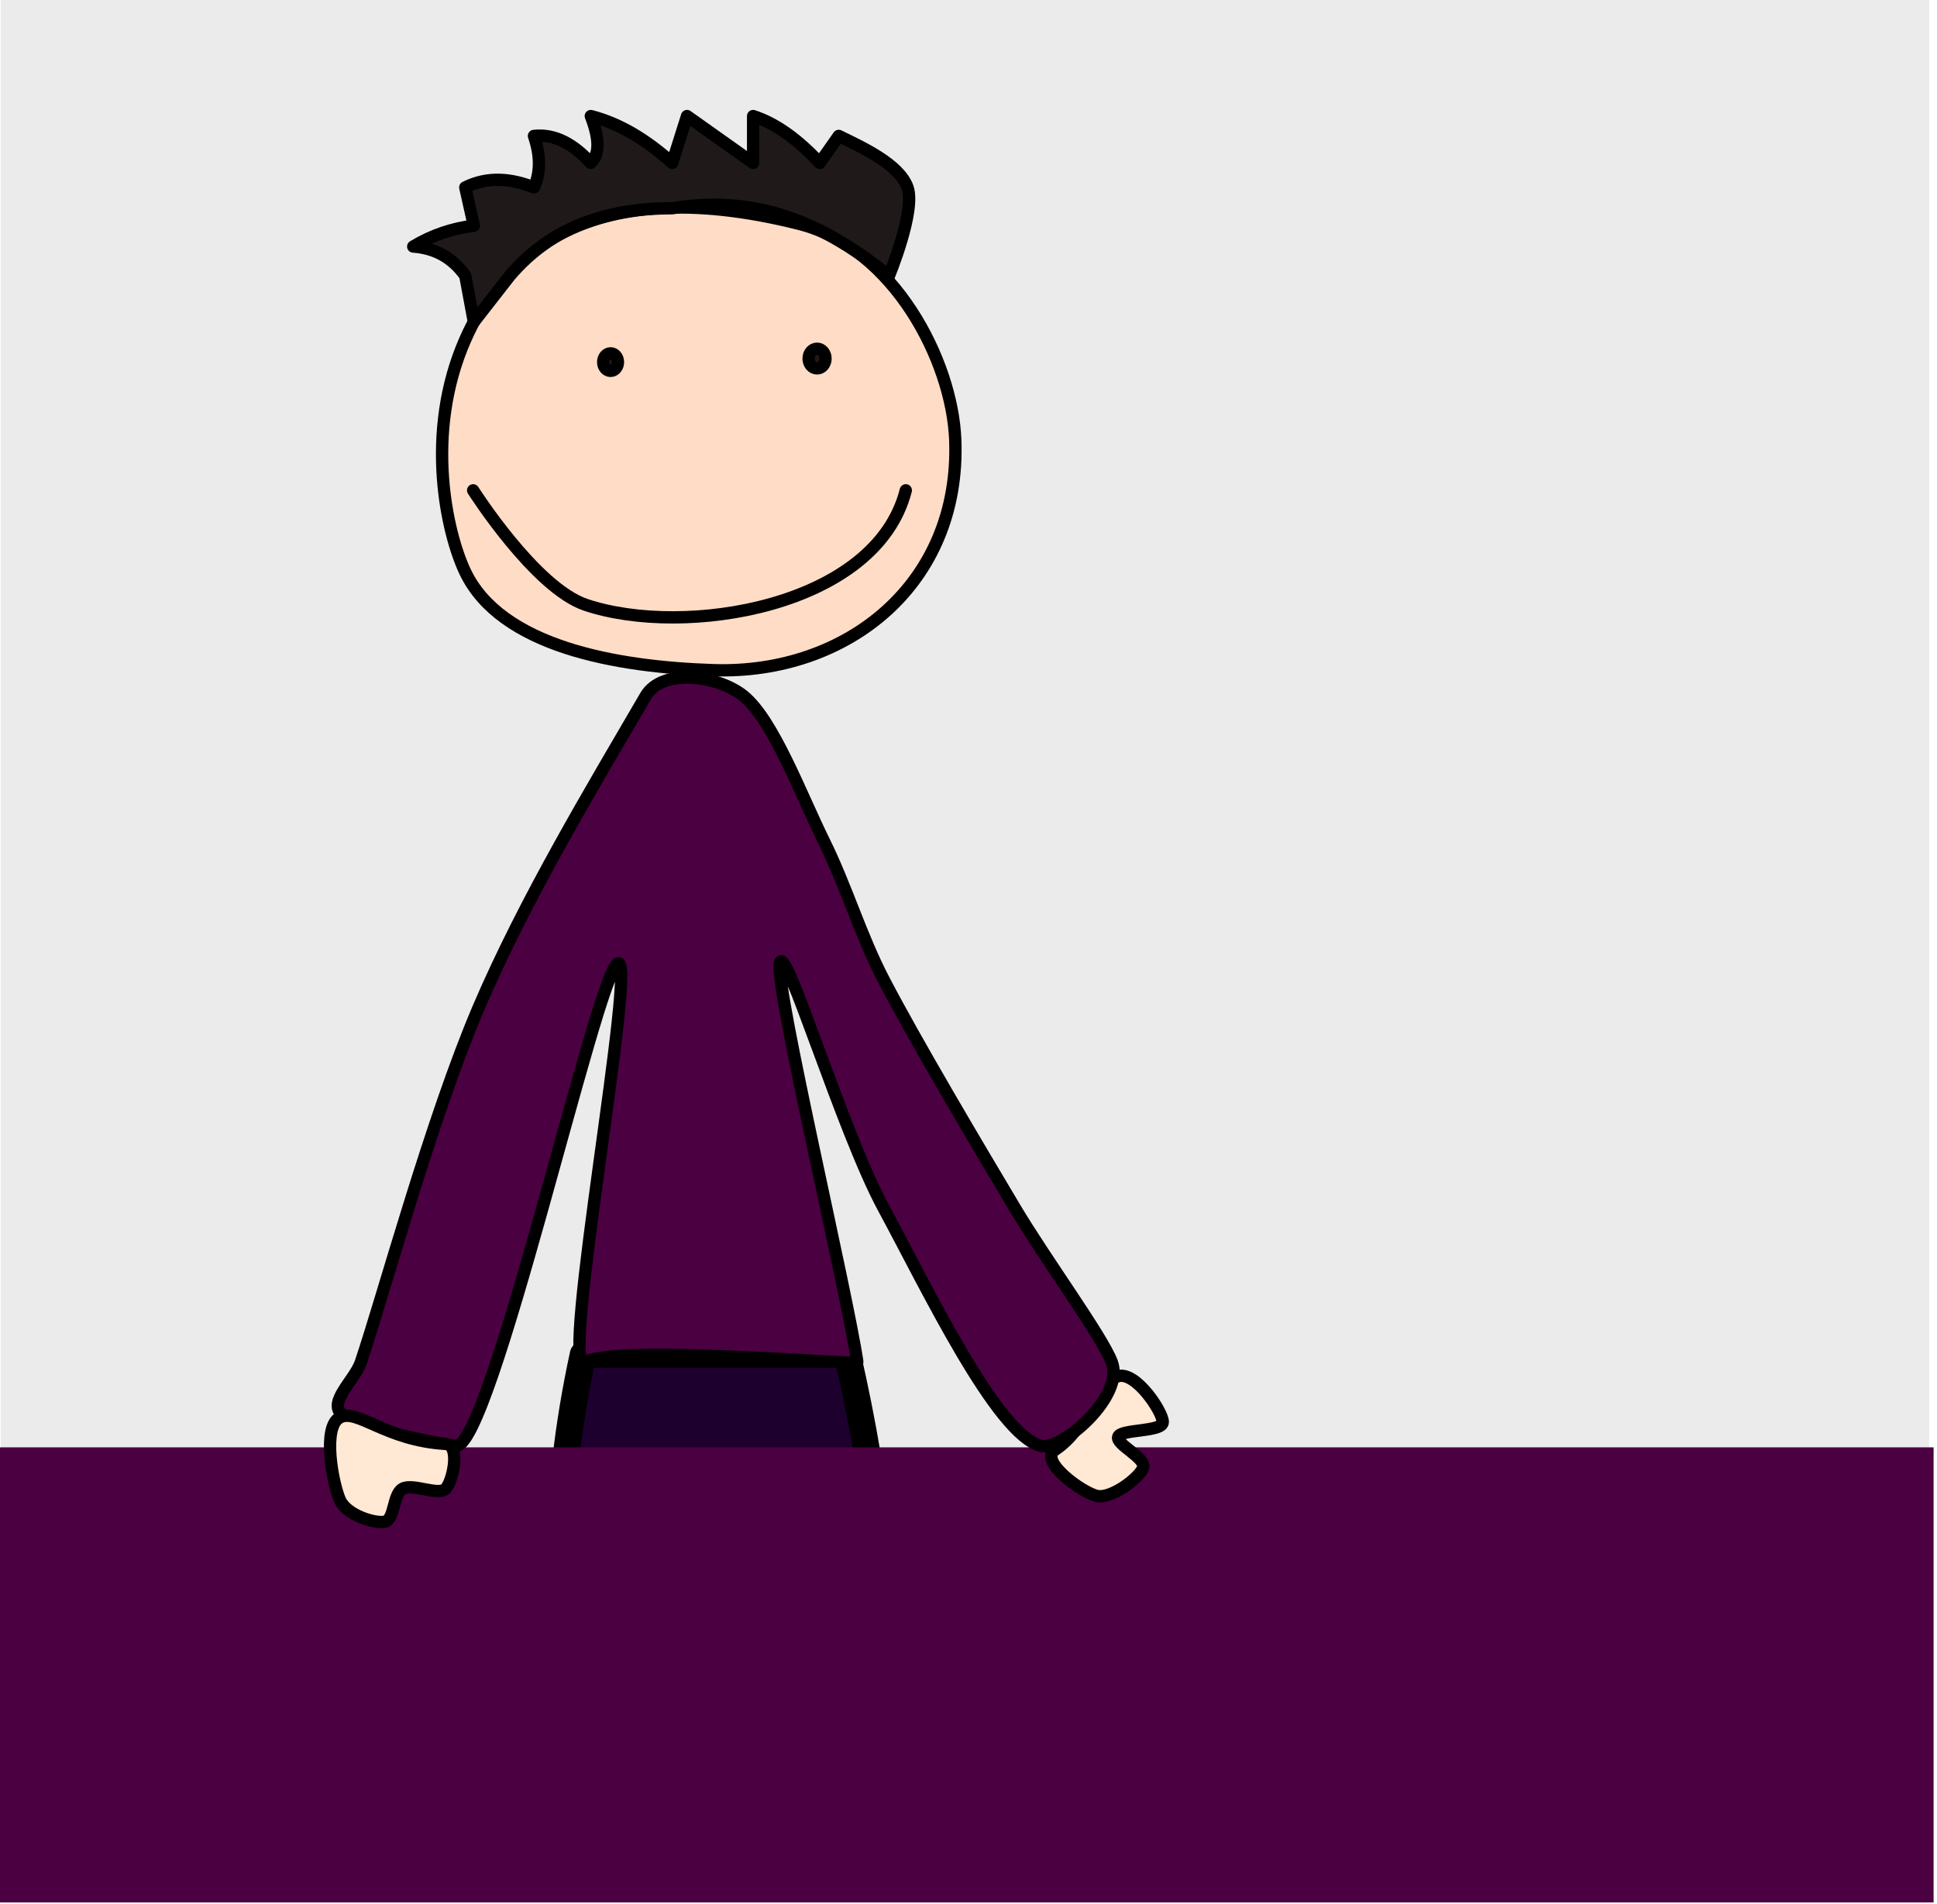
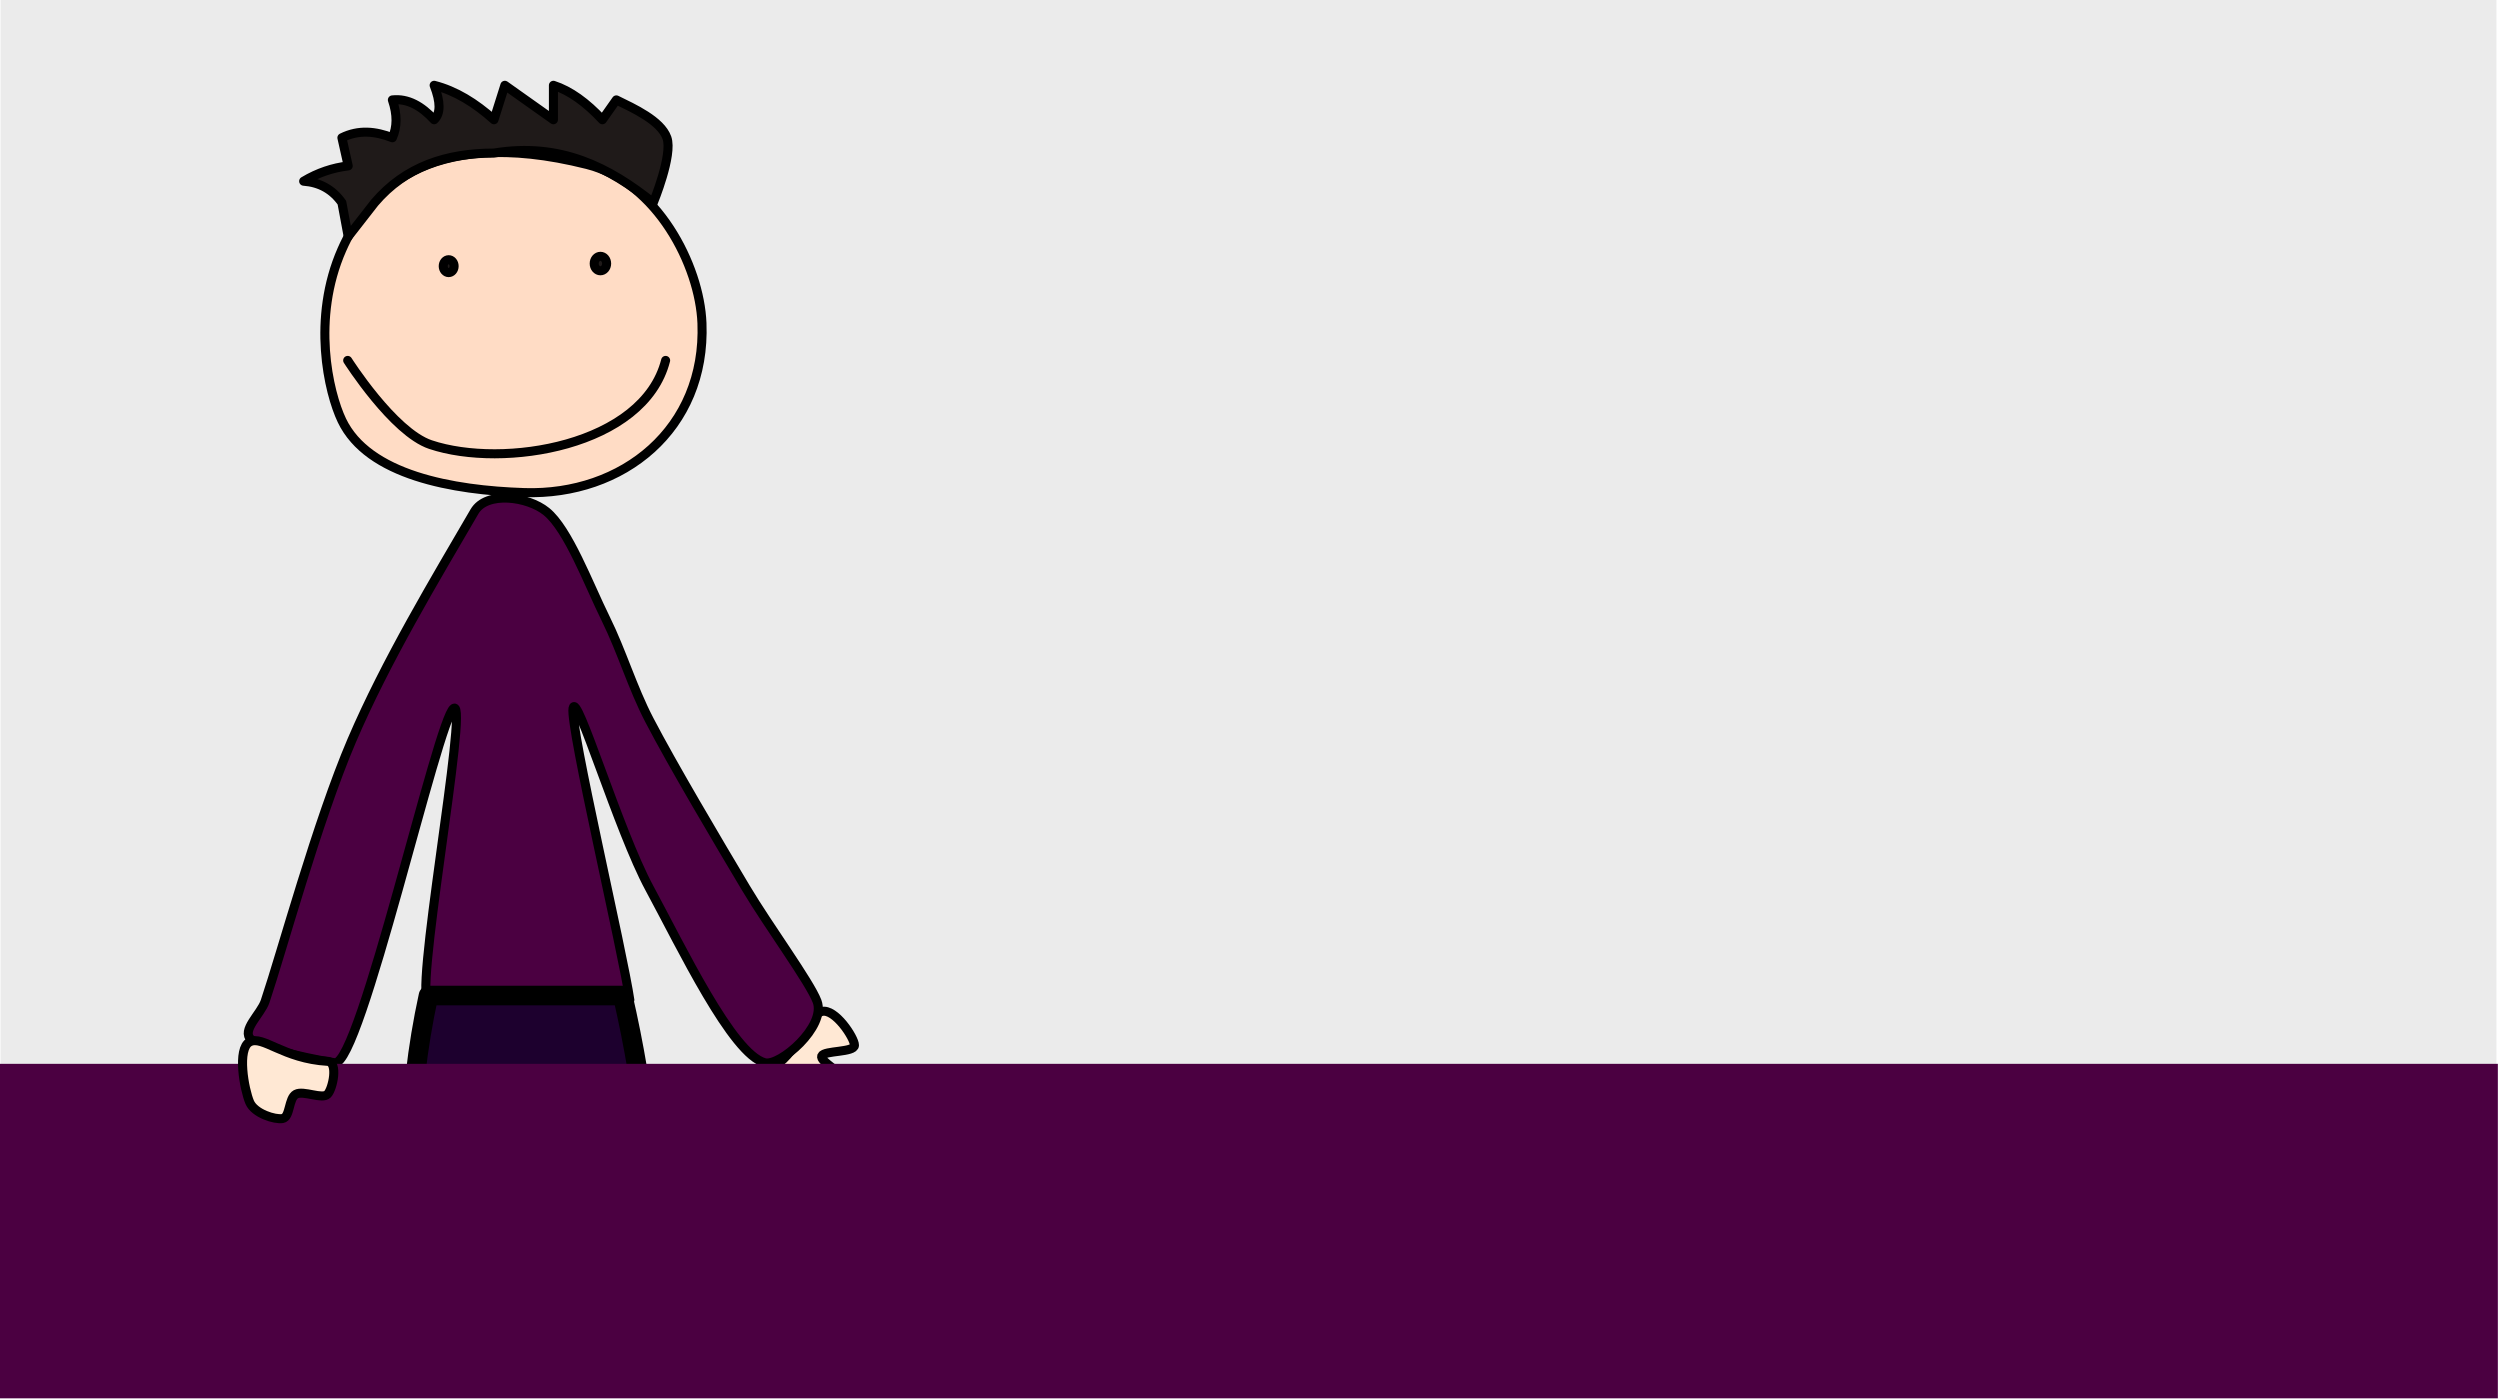
- <svg xmlns="http://www.w3.org/2000/svg" width="100%" height="100%" viewBox="0 0 472 464" version="1.1" xml:space="preserve" style="fill-rule:evenodd;clip-rule:evenodd;stroke-linecap:round;stroke-linejoin:round;stroke-miterlimit:1.5;">
+ <svg xmlns="http://www.w3.org/2000/svg" width="100%" height="100%" viewBox="0 0 829 464" version="1.1" xml:space="preserve" style="fill-rule:evenodd;clip-rule:evenodd;stroke-linecap:round;stroke-linejoin:round;stroke-miterlimit:1.5;">
  <g>
-     <rect x="0.187" y="0" width="469.903" height="462.88" style="fill:#ebebeb;" />
-     <path d="M142.092,330.128c-7.564,34.8 -7.728,68.158 0,99.978l31.673,0c4.208,-19.241 2.525,-38.359 0,-57.46l9.802,57.46l34.129,0c-0.26,-33.667 -3.581,-67.034 -11.223,-99.978l-64.381,0Z" style="fill:#1d002e;stroke:#000;stroke-width:6.5px;" />
-     <rect x="0" y="352.768" width="471.169" height="110.916" style="fill:#4b0041;" />
-     <path d="M272.5,335.408c4.372,-1.126 10.842,8.734 10.842,11.19c0,2.456 -10.042,1.689 -10.842,3.549c-0.8,1.859 6.904,5.197 6.043,7.608c-0.861,2.411 -7.637,7.592 -11.21,6.86c-3.572,-0.733 -14.357,-8.543 -10.224,-11.255c7.682,-5.041 11.019,-16.825 15.391,-17.952Z" style="fill:#ffe8d4;stroke:#000;stroke-width:3px;" />
-     <path d="M181.207,169.647c-6.166,-5.034 -19.874,-6.879 -23.879,0c-12.978,22.292 -29.407,49.512 -40.691,75.912c-11.568,27.065 -23.157,69.957 -28.719,86.476c-1.433,4.256 -8.025,9.675 -4.654,12.641c3.859,3.395 23.898,7.285 27.81,7.731c8.385,0.954 34.161,-114.138 39.395,-117.534c5.234,-3.395 -14.336,100.822 -7.988,97.162c7.687,-4.432 66.56,0.818 66.441,0c-2.441,-16.782 -19.975,-90.903 -18.906,-97.162c1.068,-6.259 15.045,40.621 25.316,59.608c10.597,19.589 27.458,55.043 38.264,57.926c4.96,1.323 20.48,-12.024 17.342,-20.372c-2.39,-6.355 -16.023,-24.857 -23.594,-37.554c-9.268,-15.542 -24.263,-40.813 -32.012,-55.698c-5.633,-10.819 -9.081,-22.669 -14.48,-33.607c-5.688,-11.523 -12.391,-29.608 -19.645,-35.529Z" style="fill:#4b0041;stroke:#000;stroke-width:3px;" />
-     <path d="M113.375,82.756c-10.082,22.892 -4.476,47.322 0,56.672c8.695,18.161 36.684,23.158 60.524,23.918c32.603,1.039 60.239,-21.078 58.871,-56.172c-0.75,-19.224 -14.965,-46.811 -38.074,-52.621c-53.767,-13.517 -73.424,10.274 -81.321,28.203Z" style="fill:#ffdcc5;stroke:#000;stroke-width:3px;" />
-     <path d="M115.295,119.514c0,0 15.085,23.759 27.457,27.914c24.055,8.077 70.723,0.559 77.969,-27.914" style="fill:none;stroke:#000;stroke-width:3px;" />
-     <path d="M115.466,78.441l-2.091,-11.232c-3.095,-4.385 -7.339,-6.727 -12.681,-7.119c4.745,-2.847 9.68,-4.47 14.772,-5.078l-2.091,-9.334c5.565,-2.758 11.148,-2.175 16.739,0c1.569,-3.496 1.67,-7.635 0,-12.551c5.166,-0.554 9.698,2.06 13.849,6.578c2.167,-2.04 2.167,-5.846 0,-11.418c7.06,1.797 13.621,5.839 19.842,11.418l3.605,-11.418l16.106,11.418l0,-11.418c5.54,1.785 10.944,5.736 16.238,11.418l4.627,-6.578c5.712,2.794 14.717,6.871 16.758,12.551c2.041,5.68 -4.514,21.531 -4.514,21.531c-14.612,-11.701 -30.819,-20.091 -52.82,-16.453c-15.638,0.002 -29.318,4.398 -39.582,16.453l-8.757,11.232Z" style="fill:#1f1a19;stroke:#000;stroke-width:3px;" />
-     <ellipse cx="148.781" cy="88.258" rx="1.803" ry="2.139" style="fill:#1f1a19;stroke:#000;stroke-width:3px;" />
-     <ellipse cx="199.098" cy="87.394" rx="2.062" ry="2.399" style="fill:#1f1a19;stroke:#000;stroke-width:3px;" />
-     <path d="M82.807,345.488c-4.302,2.266 -1.816,15.808 0,20.044c1.596,3.722 8.342,5.821 10.896,5.373c2.554,-0.449 1.943,-6.72 4.428,-8.064c2.485,-1.344 8.737,1.818 10.484,0c1.748,-1.818 3.63,-10.696 0,-10.907c-14.68,-0.855 -21.507,-8.713 -25.808,-6.446Z" style="fill:#ffe8d4;stroke:#000;stroke-width:3px;" />
+     <rect x="0.187" y="0" width="827.635" height="462.88" style="fill:#ebebeb;" />
+     <g>
+       <path d="M272.5,335.408c4.372,-1.126 10.842,8.734 10.842,11.19c0,2.456 -10.042,1.689 -10.842,3.549c-0.8,1.859 6.904,5.197 6.043,7.608c-0.861,2.411 -7.637,7.592 -11.21,6.86c-3.572,-0.733 -14.357,-8.543 -10.224,-11.255c7.682,-5.041 11.019,-16.825 15.391,-17.952Z" style="fill:#ffe8d4;stroke:#000;stroke-width:3px;" />
+       <path d="M181.207,169.647c-6.166,-5.034 -19.874,-6.879 -23.879,0c-12.978,22.292 -29.407,49.512 -40.691,75.912c-11.568,27.065 -23.157,69.957 -28.719,86.476c-1.433,4.256 -8.025,9.675 -4.654,12.641c3.859,3.395 23.898,7.285 27.81,7.731c8.385,0.954 34.161,-114.138 39.395,-117.534c5.234,-3.395 -14.336,100.822 -7.988,97.162c7.687,-4.432 66.56,0.818 66.441,0c-2.441,-16.782 -19.975,-90.903 -18.906,-97.162c1.068,-6.259 15.045,40.621 25.316,59.608c10.597,19.589 27.458,55.043 38.264,57.926c4.96,1.323 20.48,-12.024 17.342,-20.372c-2.39,-6.355 -16.023,-24.857 -23.594,-37.554c-9.268,-15.542 -24.263,-40.813 -32.012,-55.698c-5.633,-10.819 -9.081,-22.669 -14.48,-33.607c-5.688,-11.523 -12.391,-29.608 -19.645,-35.529Z" style="fill:#4b0041;stroke:#000;stroke-width:3px;" />
+       <path d="M113.375,82.756c-10.082,22.892 -4.476,47.322 0,56.672c8.695,18.161 36.684,23.158 60.524,23.918c32.603,1.039 60.239,-21.078 58.871,-56.172c-0.75,-19.224 -14.965,-46.811 -38.074,-52.621c-53.767,-13.517 -73.424,10.274 -81.321,28.203Z" style="fill:#ffdcc5;stroke:#000;stroke-width:3px;" />
+       <path d="M115.295,119.514c0,0 15.085,23.759 27.457,27.914c24.055,8.077 70.723,0.559 77.969,-27.914" style="fill:none;stroke:#000;stroke-width:3px;" />
+       <path d="M115.466,78.441l-2.091,-11.232c-3.095,-4.385 -7.339,-6.727 -12.681,-7.119c4.745,-2.847 9.68,-4.47 14.772,-5.078l-2.091,-9.334c5.565,-2.758 11.148,-2.175 16.739,0c1.569,-3.496 1.67,-7.635 0,-12.551c5.166,-0.554 9.698,2.06 13.849,6.578c2.167,-2.04 2.167,-5.846 0,-11.418c7.06,1.797 13.621,5.839 19.842,11.418l3.605,-11.418l16.106,11.418l0,-11.418c5.54,1.785 10.944,5.736 16.238,11.418l4.627,-6.578c5.712,2.794 14.717,6.871 16.758,12.551c2.041,5.68 -4.514,21.531 -4.514,21.531c-14.612,-11.701 -30.819,-20.091 -52.82,-16.453c-15.638,0.002 -29.318,4.398 -39.582,16.453l-8.757,11.232Z" style="fill:#1f1a19;stroke:#000;stroke-width:3px;" />
+       <ellipse cx="148.781" cy="88.258" rx="1.803" ry="2.139" style="fill:#1f1a19;stroke:#000;stroke-width:3px;" />
+       <ellipse cx="199.098" cy="87.394" rx="2.062" ry="2.399" style="fill:#1f1a19;stroke:#000;stroke-width:3px;" />
+     </g>
  </g>
+   <path d="M142.092,330.128c-7.564,34.8 -7.728,68.158 0,99.978l31.673,0c4.208,-19.241 2.525,-38.359 0,-57.46l9.802,57.46l34.129,0c-0.26,-33.667 -3.581,-67.034 -11.223,-99.978l-64.381,0Z" style="fill:#1d002e;stroke:#000;stroke-width:6.5px;" />
+   <rect x="0" y="352.768" width="828.288" height="110.916" style="fill:#4b0041;" />
+   <path d="M82.807,345.488c-4.302,2.266 -1.816,15.808 0,20.044c1.596,3.722 8.342,5.821 10.896,5.373c2.554,-0.449 1.943,-6.72 4.428,-8.064c2.485,-1.344 8.737,1.818 10.484,0c1.748,-1.818 3.63,-10.696 0,-10.907c-14.68,-0.855 -21.507,-8.713 -25.808,-6.446Z" style="fill:#ffe8d4;stroke:#000;stroke-width:3px;" />
</svg>
